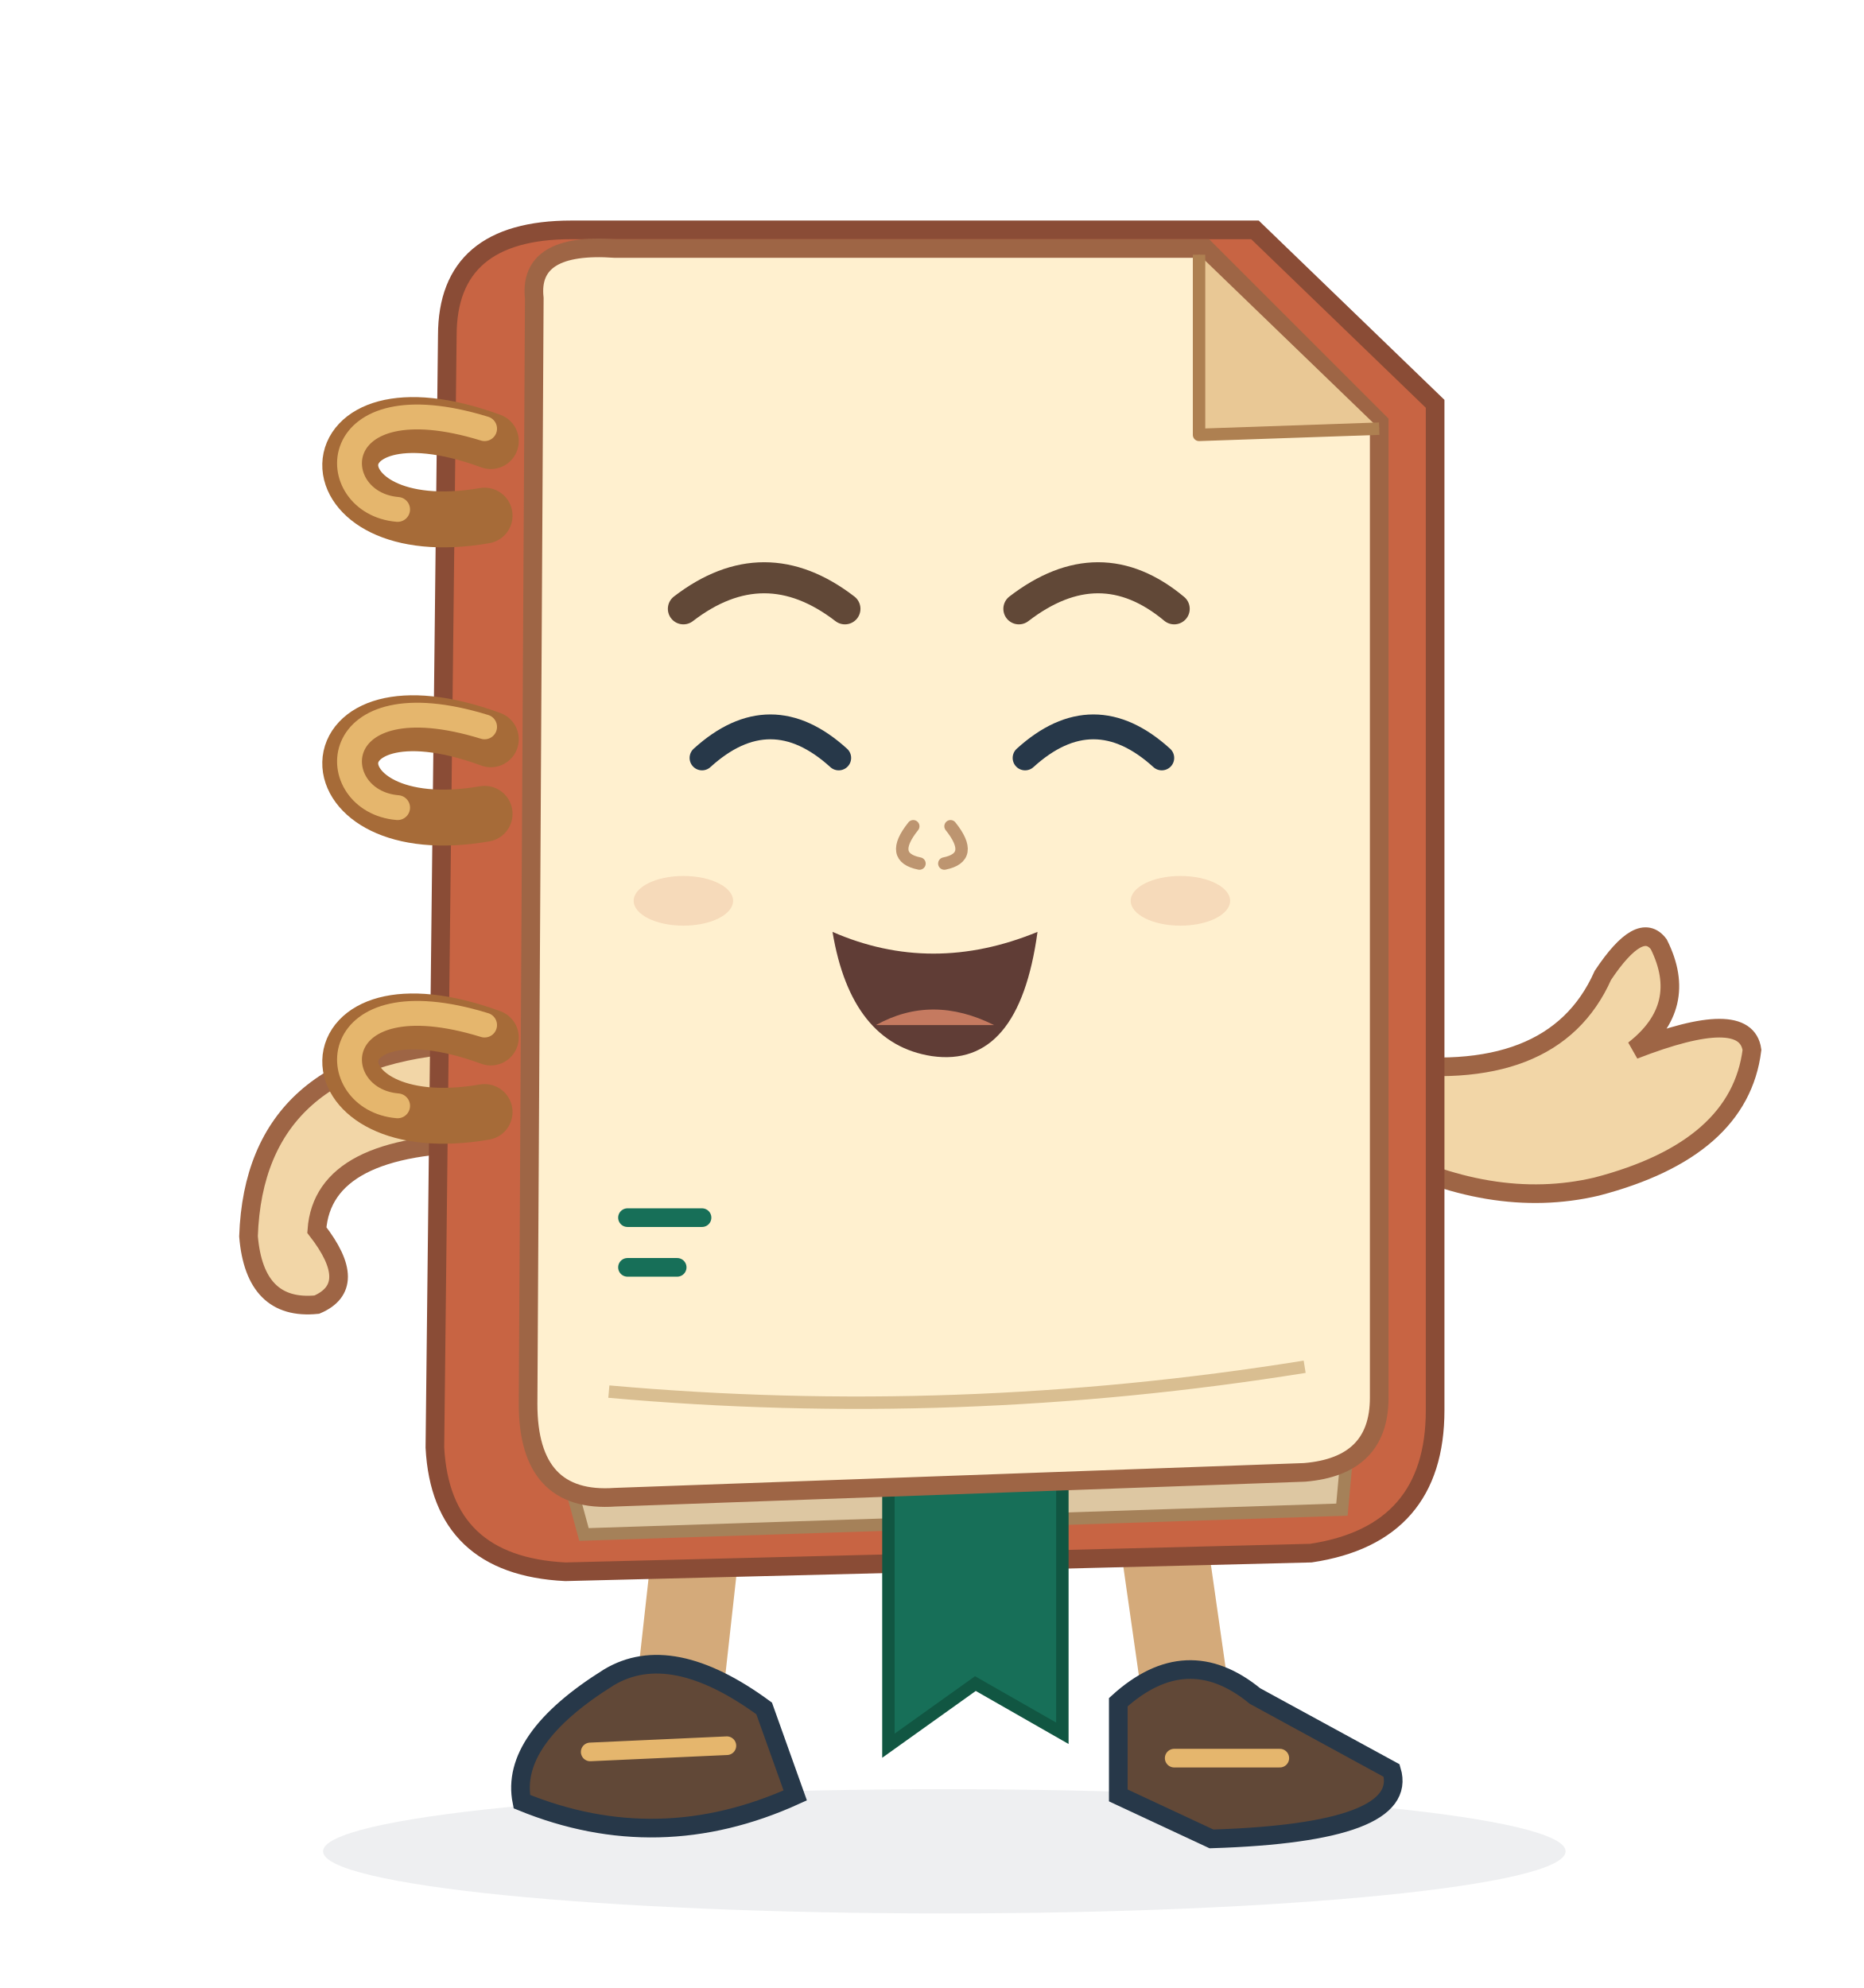
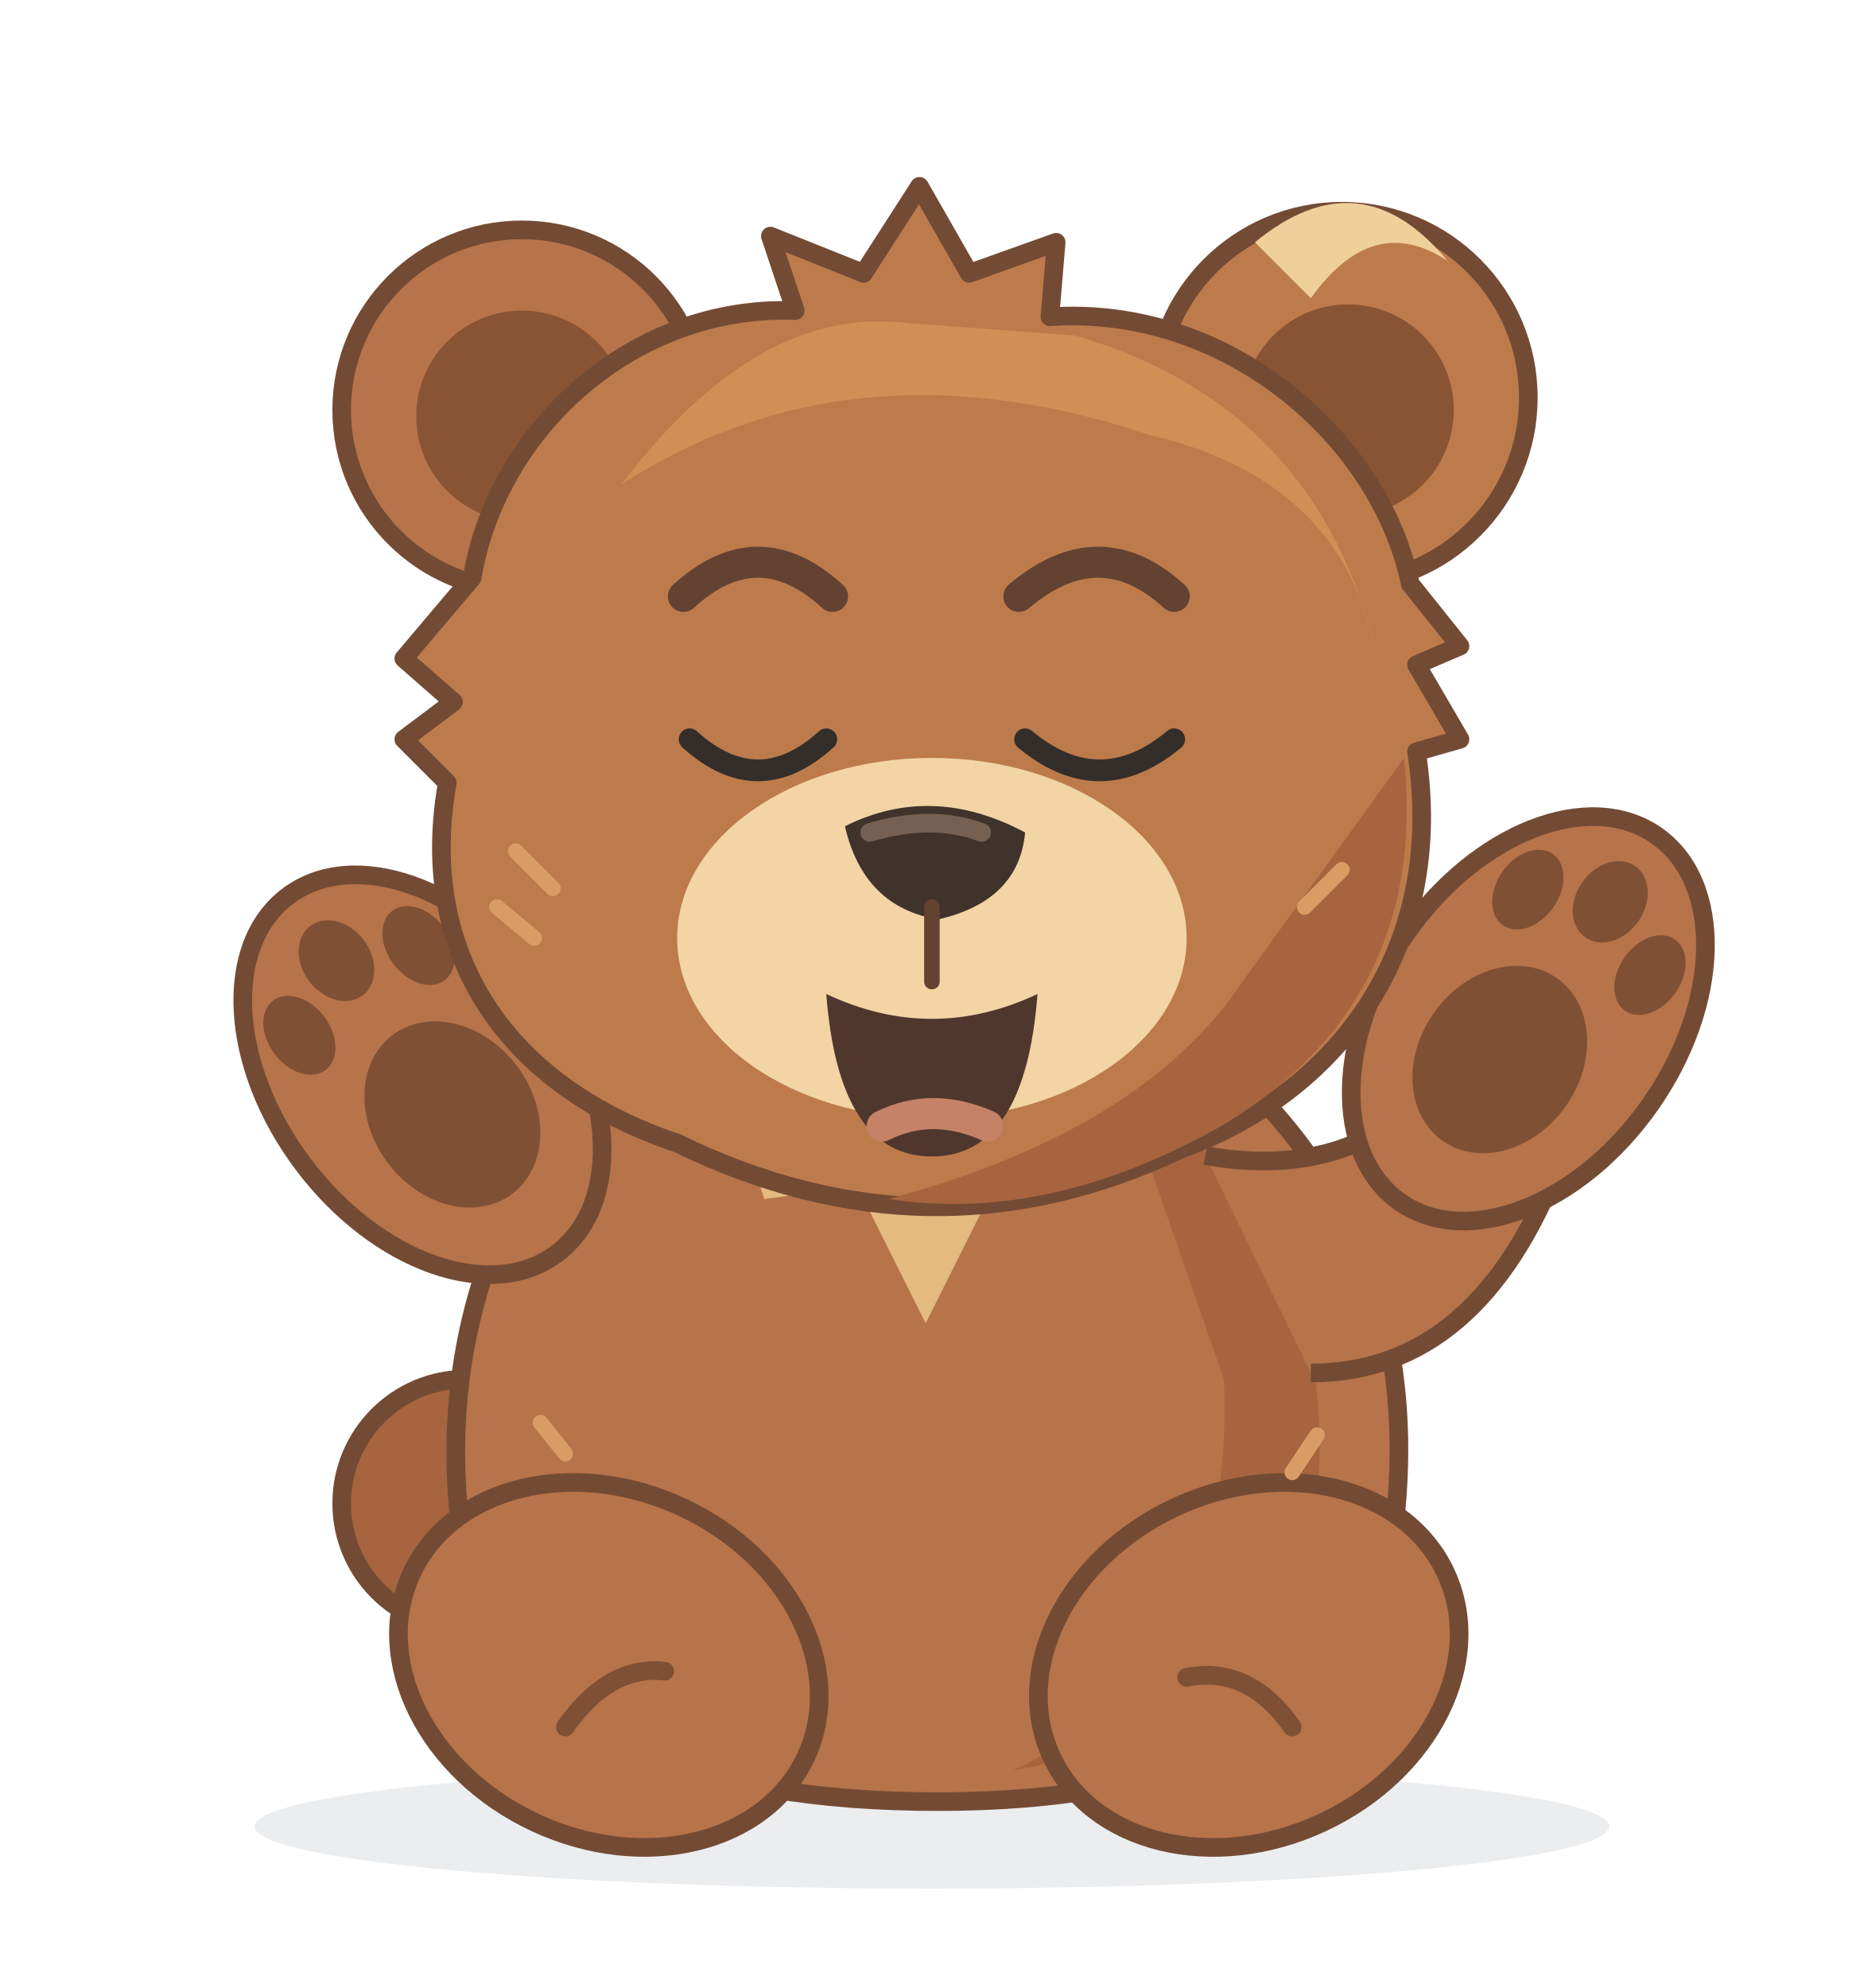
- <svg xmlns="http://www.w3.org/2000/svg" class="neri-art" viewBox="0 0 300 320" role="img" aria-label="Neri: celebrating" focusable="false">
-   <g class="neri-body">
-     <ellipse cx="152" cy="298" rx="100" ry="10" fill="#273849" opacity=".08" />
-     <path d="M113 240 L109 276 M186 239 L191 274" stroke="#d4aa7a" stroke-width="14" stroke-linecap="round" />
-     <path d="M98 270 Q108 264 123 275 L128 289 Q106 299 84 290 Q82 280 98 270Z M180 274 Q191 264 202 273 L224 285 Q227 295 195 296 L180 289Z" fill="#614837" stroke="#273849" stroke-width="3" />
-     <path d="M95 282 L117 281 M189 283 L206 283" stroke="#e5b66d" stroke-width="3" stroke-linecap="round" />
-     <path class="neri-arm neri-left-arm" d="M75 168 Q41 170 40 199 Q41 211 51 210 Q58 207 51 198 Q52 184 78 184" fill="#f2d6a7" stroke="#9e6545" stroke-width="3" />
-     <path class="neri-arm neri-right-arm" d="M222 171 Q250 175 258 157 Q264 148 267 152 Q272 162 263 169 Q281 162 282 169 Q280 185 257 191 Q240 195 221 185" fill="#f2d6a7" stroke="#9e6545" stroke-width="3" />
-     <path d="M72 54 Q72 37 92 37 L202 37 L231 65 L231 227 Q231 247 211 250 L91 253 Q71 252 70 233Z" fill="#c86443" stroke="#8a4c36" stroke-width="3" />
-     <path d="M91 236 L217 232 L216 243 L94 247Z" fill="#ddc7a2" stroke="#a58159" stroke-width="2" />
-     <path d="M143 239 L143 281 L157 271 L171 279 L171 237Z" fill="#176f58" stroke="#115642" stroke-width="2" />
-     <path d="M86 48 Q85 39 99 40 L194 40 L222 68 L222 225 Q222 236 210 237 L99 241 Q85 242 85 226Z" fill="#fff0cf" stroke="#9e6545" stroke-width="3" />
-     <path d="M193 41 L193 70 L222 69" fill="#e9c895" stroke="#ae8051" stroke-width="2" stroke-linejoin="round" />
-     <path d="M98 224 Q154 229 210 220" fill="none" stroke="#d9be91" stroke-width="2" />
-     <path d="M79 71 C49 60 49 88 78 83 M79 119 C49 108 49 136 78 131 M79 167 C49 156 49 184 78 179" fill="none" stroke="#a66b38" stroke-width="9" stroke-linecap="round" />
-     <path d="M78 69 C52 61 52 81 64 82 M78 117 C52 109 52 129 64 130 M78 165 C52 157 52 177 64 178" fill="none" stroke="#e5b66d" stroke-width="4" stroke-linecap="round" />
-     <g class="neri-face">
-       <path d="M110 98 Q123 88 136 98" fill="none" stroke="#614837" stroke-width="5" stroke-linecap="round" />
-       <path d="M164 98 Q177 88 189 98" fill="none" stroke="#614837" stroke-width="5" stroke-linecap="round" />
-       <path d="M113 122 Q124 112 135 122 M165 122 Q176 112 187 122" fill="none" stroke="#273849" stroke-width="4" stroke-linecap="round" />
-       <path d="M147 133 Q143 138 148 139 M153 133 Q157 138 152 139" fill="none" stroke="#bd9570" stroke-width="2" stroke-linecap="round" />
+ <svg xmlns="http://www.w3.org/2000/svg" class="neri-art" data-neri-kind="bear" viewBox="0 0 300 320" role="img" aria-label="Neri: celebrating" focusable="false">
+   <g class="neri-body" data-neri-pose="celebrating">
+     <ellipse cx="150" cy="294" rx="109" ry="10" fill="#273849" opacity=".09" />
+     <circle cx="75" cy="242" r="20" fill="#a7643e" stroke="#734b35" stroke-width="3" />
+     <path d="M100 168 Q148 148 197 171 Q233 203 223 255 Q210 290 151 290 Q92 290 76 257 Q65 207 100 168Z" fill="#b77349" stroke="#734b35" stroke-width="3" />
+     <path d="M181 176 Q219 197 211 251 Q197 279 163 285 Q199 268 197 222Z" fill="#a7643e" />
+     <path d="M117 173 Q148 184 181 173 L175 192 L161 189 L149 213 L138 191 L123 193Z" fill="#e4ba7f" />
+     <ellipse cx="98" cy="268" rx="35" ry="28" transform="rotate(25 98 268)" fill="#b77349" stroke="#734b35" stroke-width="3" />
+     <ellipse cx="201" cy="268" rx="35" ry="28" transform="rotate(-25 201 268)" fill="#b77349" stroke="#734b35" stroke-width="3" />
+     <path d="M91 278 Q98 268 107 269 M191 270 Q201 268 208 278" fill="none" stroke="#805035" stroke-width="3" stroke-linecap="round" />
+     <g class="neri-paw" transform="translate(68 173) rotate(-37)">
+       <ellipse rx="24" ry="36" fill="#b77349" stroke="#734b35" stroke-width="3" />
+       <ellipse cy="8" rx="13" ry="16" fill="#805035" />
+       <ellipse cx="-12" cy="-17" rx="5" ry="7" fill="#805035" />
+       <ellipse cy="-23" rx="5.5" ry="7" fill="#805035" />
+       <ellipse cx="12" cy="-17" rx="5" ry="7" fill="#805035" />
+     </g>
+     <path d="M194 186 Q216 190 230 176 L251 187 Q238 221 211 221" fill="#b77349" stroke="#734b35" stroke-width="3" />
+     <g class="neri-paw" transform="translate(246 164) rotate(35)">
+       <ellipse rx="24" ry="36" fill="#b77349" stroke="#734b35" stroke-width="3" />
+       <ellipse cy="8" rx="13" ry="16" fill="#805035" />
+       <ellipse cx="-12" cy="-17" rx="5" ry="7" fill="#805035" />
+       <ellipse cy="-23" rx="5.5" ry="7" fill="#805035" />
+       <ellipse cx="12" cy="-17" rx="5" ry="7" fill="#805035" />
+     </g>
+     <g class="neri-head" transform="rotate(0 150 145)">
+       <circle cx="84" cy="66" r="29" fill="#b77349" stroke="#734b35" stroke-width="3" />
+       <circle cx="84" cy="67" r="17" fill="#895433" />
+       <circle cx="216" cy="64" r="30" fill="#bd7b4c" stroke="#734b35" stroke-width="3" />
+       <circle cx="217" cy="66" r="17" fill="#895433" />
+       <path d="M202 39 Q219 25 233 42 Q221 34 211 48" fill="#efd09a" />
+       <path d="M76 93 C80 69 102 49 128 50 L124 38 L139 44 L148 30 L156 44 L170 39 L169 51 C197 49 222 70 227 94 L235 104 L228 107 L235 119 L228 121 C233 153 215 176 190 185 Q150 204 109 184 C82 175 67 154 72 126 L65 119 L73 113 L65 106Z" fill="#bd7b4c" stroke="#734b35" stroke-width="3" stroke-linejoin="round" />
+       <path d="M173 54 Q211 65 221 103 Q215 77 185 70 Q137 54 100 78 Q122 49 146 52" fill="#d79758" opacity=".7" />
+       <path d="M226 122 Q230 161 197 181 Q169 197 143 193 Q184 182 200 158Z" fill="#a7643e" />
+       <path d="M110 96 Q122 85 134 96" fill="none" stroke="#644232" stroke-width="5" stroke-linecap="round" />
+       <path d="M164 96 Q177 85 189 96" fill="none" stroke="#644232" stroke-width="5" stroke-linecap="round" />
+       <path d="M111 119 Q122 129 133 119 M165 119 Q177 129 189 119" fill="none" stroke="#342e2a" stroke-width="3.5" stroke-linecap="round" />
+       <ellipse cx="150" cy="151" rx="41" ry="29" fill="#f2d4a5" />
+       <path d="M136 133 Q150 126 165 134 Q164 145 151 148 Q139 146 136 133Z" fill="#3f332b" />
+       <path d="M140 134 Q150 131 158 134" fill="none" stroke="#756051" stroke-width="3" stroke-linecap="round" />
      <g data-neri-mouth="">
-         <path d="M134 150 Q150 157 167 150 Q164 172 150 170 Q137 168 134 150Z" fill="#603d36" />
-         <path d="M141 165 Q150 160 160 165" fill="#c57a60" />
+         <g class="neri-animal-mouth" data-neri-animal-expression="true">
+           <path d="M150 146 L150 158" stroke="#644232" stroke-width="2.5" fill="none" stroke-linecap="round" />
+           <path d="M133 160 Q150 168 167 160 Q165 186.15 150 186.15 Q135 186.15 133 160Z" fill="#50372e" />
+           <path d="M142 181.25 Q150 177.25 159 181.25" stroke="#c58267" stroke-width="5" fill="none" stroke-linecap="round" />
+         </g>
      </g>
-       <ellipse cx="110" cy="145" rx="8" ry="4" fill="#c86443" opacity=".16" />
-       <ellipse cx="190" cy="145" rx="8" ry="4" fill="#c86443" opacity=".16" />
+       <path d="M83 137 L89 143 M80 146 L86 151 M216 140 L210 146" stroke="#d99c64" stroke-width="2.5" stroke-linecap="round" />
    </g>
-     <path d="M101 196 H113 M101 204 H109" stroke="#176f58" stroke-width="3" stroke-linecap="round" />
+     <path d="M87 229 L91 234 M212 231 L208 237" stroke="#d99c64" stroke-width="2.5" stroke-linecap="round" />
  </g>
</svg>
